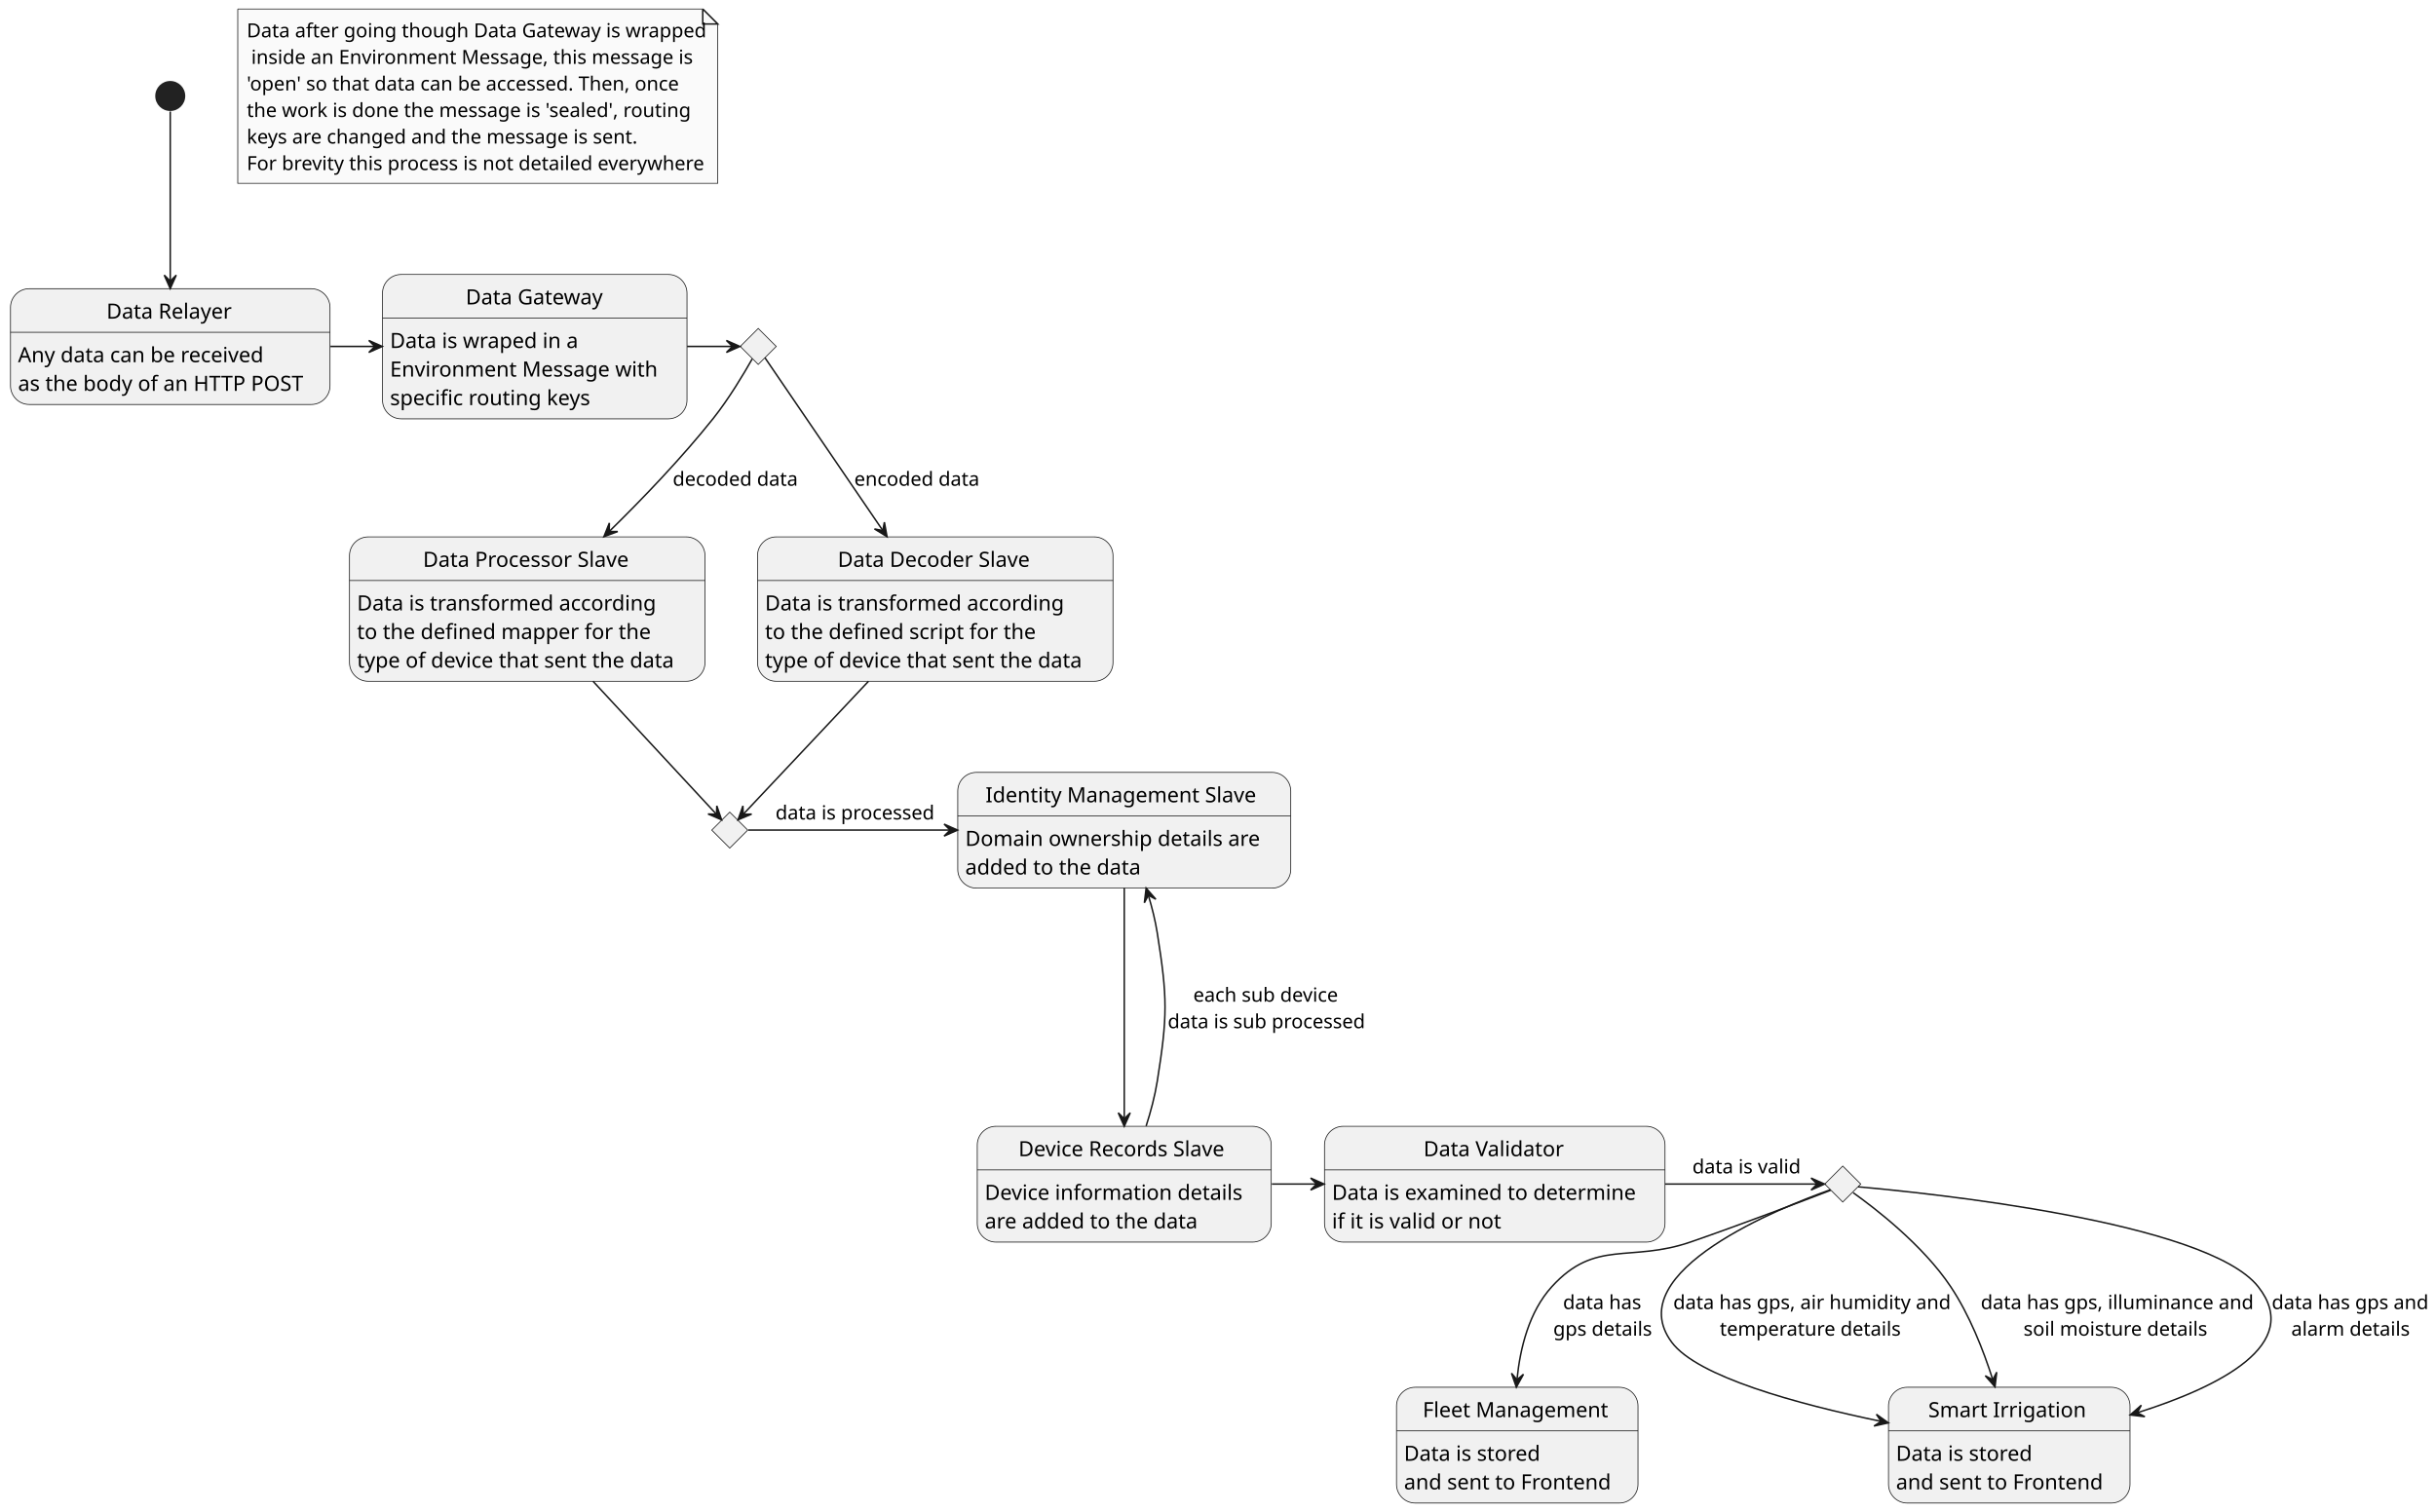
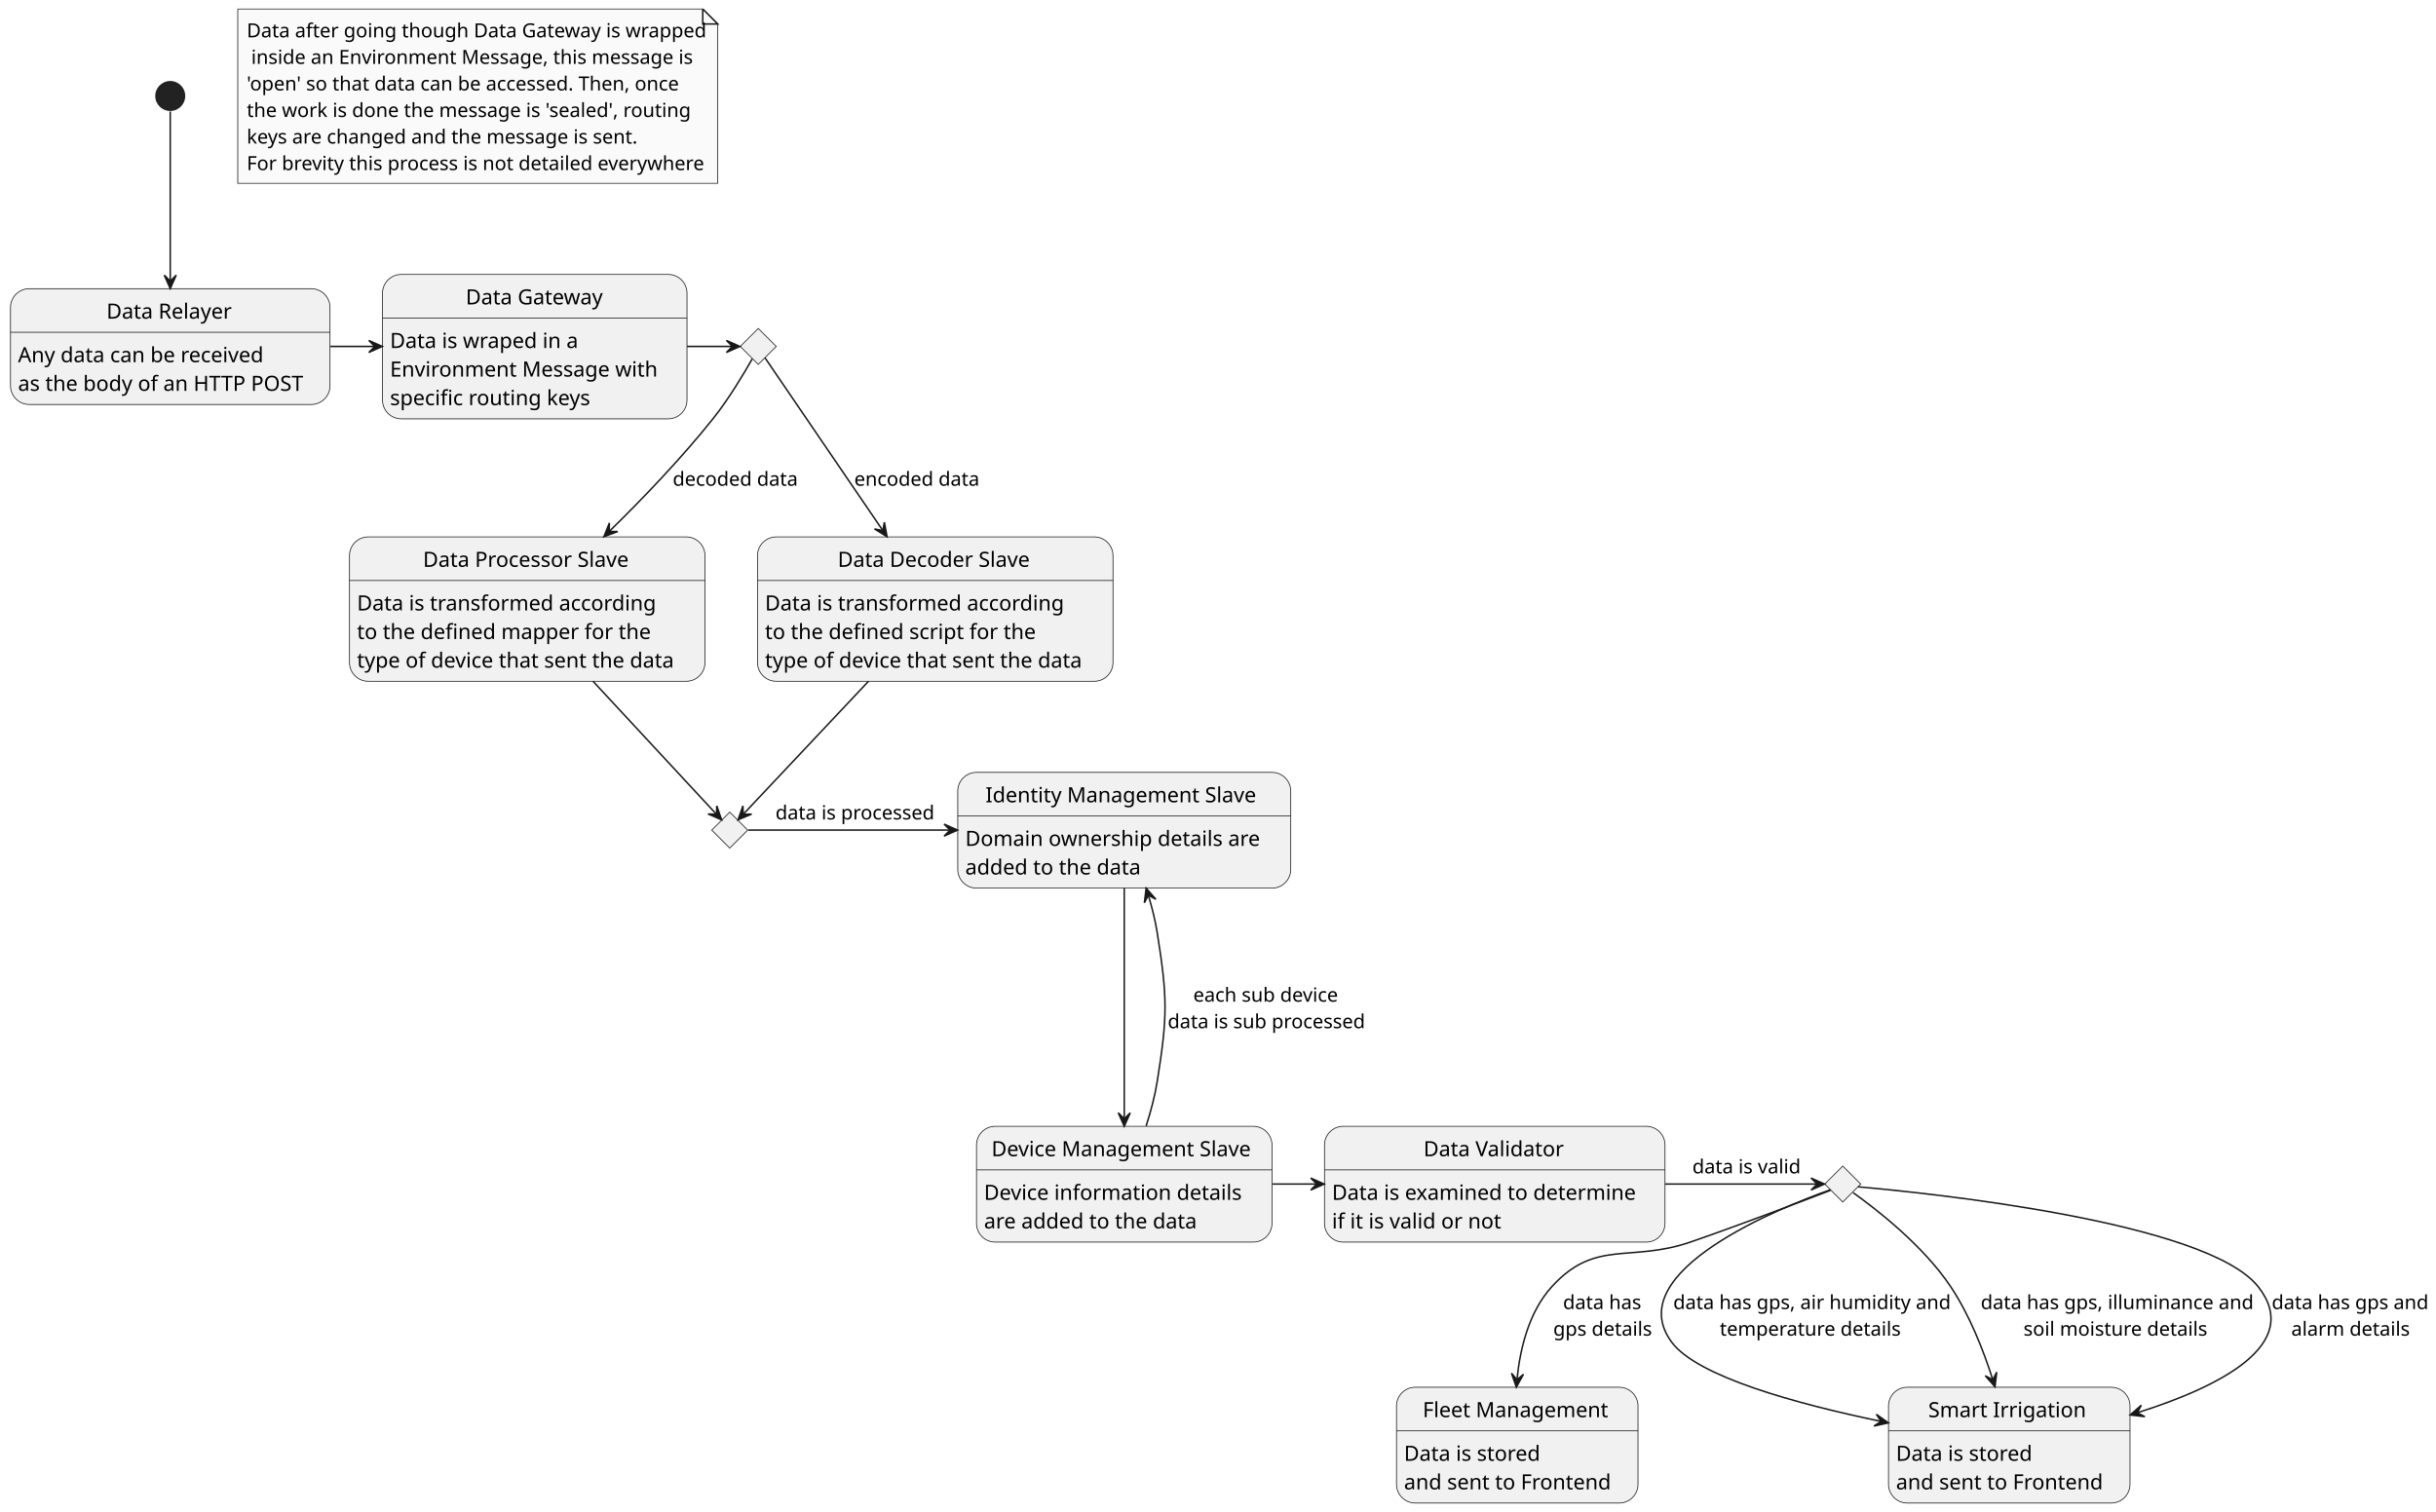
<svg xmlns="http://www.w3.org/2000/svg" contentStyleType="text/css" height="1008px" preserveAspectRatio="none" style="width:1624px;height:1008px;background:#FFFFFF;" version="1.1" viewBox="0 0 1624 1008" width="1624px" zoomAndPan="magnify">
  <defs />
  <g>
    <g id="elem_N1">
      <path d="M158.5,6 L158.5,122.236 L478.5,122.236 L478.5,16 L468.5,6 L158.5,6 " fill="#FAFAFA" style="stroke:#181818;stroke-width:0.5;" />
      <path d="M468.5,6 L468.5,16 L478.5,16 L468.5,6 " fill="#FAFAFA" style="stroke:#181818;stroke-width:1.0;" />
      <text fill="#000000" font-family="sans-serif" font-size="13" lengthAdjust="spacing" textLength="299" x="164.5" y="24.897">Data after going though Data Gateway is wrapped</text>
      <text fill="#000000" font-family="sans-serif" font-size="13" lengthAdjust="spacing" textLength="286" x="167.5" y="42.603">inside an Environment Message, this message is</text>
      <text fill="#000000" font-family="sans-serif" font-size="13" lengthAdjust="spacing" textLength="281" x="164.5" y="60.309">'open' so that data can be accessed. Then, once</text>
      <text fill="#000000" font-family="sans-serif" font-size="13" lengthAdjust="spacing" textLength="288" x="164.5" y="78.015">the work is done the message is 'sealed', routing</text>
      <text fill="#000000" font-family="sans-serif" font-size="13" lengthAdjust="spacing" textLength="253" x="164.5" y="95.721">keys are changed and the message is sent.</text>
      <text fill="#000000" font-family="sans-serif" font-size="13" lengthAdjust="spacing" textLength="299" x="164.5" y="113.427">For brevity this process is not detailed everywhere</text>
    </g>
    <g id="DataRelayer">
      <rect fill="#F1F1F1" height="77.204" rx="12.5" ry="12.5" style="stroke:#181818;stroke-width:0.5;" width="213" x="7" y="192.5" />
      <line style="stroke:#181818;stroke-width:0.5;" x1="7" x2="220" y1="221.568" y2="221.568" />
      <text fill="#000000" font-family="sans-serif" font-size="14" lengthAdjust="spacing" textLength="85" x="71" y="212.466">Data Relayer</text>
      <text fill="#000000" font-family="sans-serif" font-size="14" lengthAdjust="spacing" textLength="169" x="12" y="241.534">Any data can be received</text>
      <text fill="#000000" font-family="sans-serif" font-size="14" lengthAdjust="spacing" textLength="193" x="12" y="260.602">as the body of an HTTP POST</text>
    </g>
    <g id="DataGateway">
      <rect fill="#F1F1F1" height="96.272" rx="12.5" ry="12.5" style="stroke:#181818;stroke-width:0.5;" width="203" x="255" y="183" />
      <line style="stroke:#181818;stroke-width:0.5;" x1="255" x2="458" y1="212.068" y2="212.068" />
      <text fill="#000000" font-family="sans-serif" font-size="14" lengthAdjust="spacing" textLength="92" x="310.5" y="202.966">Data Gateway</text>
      <text fill="#000000" font-family="sans-serif" font-size="14" lengthAdjust="spacing" textLength="130" x="260" y="232.034">Data is wraped in a</text>
      <text fill="#000000" font-family="sans-serif" font-size="14" lengthAdjust="spacing" textLength="183" x="260" y="251.102">Environment Message with</text>
      <text fill="#000000" font-family="sans-serif" font-size="14" lengthAdjust="spacing" textLength="138" x="260" y="270.17">specific routing keys</text>
    </g>
    <g id="elem_decoded_or_encoded">
      <polygon fill="#F1F1F1" points="505.5,219,517.5,231,505.5,243,493.5,231,505.5,219" style="stroke:#181818;stroke-width:0.5;" />
    </g>
    <g id="Processor">
      <rect fill="#F1F1F1" height="96.272" rx="12.5" ry="12.5" style="stroke:#181818;stroke-width:0.5;" width="237" x="233" y="358" />
      <line style="stroke:#181818;stroke-width:0.5;" x1="233" x2="470" y1="387.068" y2="387.068" />
      <text fill="#000000" font-family="sans-serif" font-size="14" lengthAdjust="spacing" textLength="139" x="282" y="377.966">Data Processor Slave</text>
      <text fill="#000000" font-family="sans-serif" font-size="14" lengthAdjust="spacing" textLength="205" x="238" y="407.034">Data is transformed according</text>
      <text fill="#000000" font-family="sans-serif" font-size="14" lengthAdjust="spacing" textLength="201" x="238" y="426.102">to the defined mapper for the</text>
      <text fill="#000000" font-family="sans-serif" font-size="14" lengthAdjust="spacing" textLength="217" x="238" y="445.17">type of device that sent the data</text>
    </g>
    <g id="Decoder">
      <rect fill="#F1F1F1" height="96.272" rx="12.5" ry="12.5" style="stroke:#181818;stroke-width:0.5;" width="237" x="505" y="358" />
      <line style="stroke:#181818;stroke-width:0.5;" x1="505" x2="742" y1="387.068" y2="387.068" />
      <text fill="#000000" font-family="sans-serif" font-size="14" lengthAdjust="spacing" textLength="130" x="558.5" y="377.966">Data Decoder Slave</text>
      <text fill="#000000" font-family="sans-serif" font-size="14" lengthAdjust="spacing" textLength="205" x="510" y="407.034">Data is transformed according</text>
      <text fill="#000000" font-family="sans-serif" font-size="14" lengthAdjust="spacing" textLength="186" x="510" y="426.102">to the defined script for the</text>
      <text fill="#000000" font-family="sans-serif" font-size="14" lengthAdjust="spacing" textLength="217" x="510" y="445.17">type of device that sent the data</text>
    </g>
    <g id="elem_is_processed">
      <polygon fill="#F1F1F1" points="486.5,541.5,498.5,553.5,486.5,565.5,474.5,553.5,486.5,541.5" style="stroke:#181818;stroke-width:0.5;" />
    </g>
    <g id="Identity">
      <rect fill="#F1F1F1" height="77.204" rx="12.5" ry="12.5" style="stroke:#181818;stroke-width:0.5;" width="222" x="638.5" y="515" />
      <line style="stroke:#181818;stroke-width:0.5;" x1="638.5" x2="860.5" y1="544.068" y2="544.068" />
      <text fill="#000000" font-family="sans-serif" font-size="14" lengthAdjust="spacing" textLength="185" x="657" y="534.966">Identity Management Slave</text>
      <text fill="#000000" font-family="sans-serif" font-size="14" lengthAdjust="spacing" textLength="202" x="643.5" y="564.034">Domain ownership details are</text>
      <text fill="#000000" font-family="sans-serif" font-size="14" lengthAdjust="spacing" textLength="120" x="643.5" y="583.102">added to the data</text>
    </g>
    <g id="Validator">
      <rect fill="#F1F1F1" height="77.204" rx="12.5" ry="12.5" style="stroke:#181818;stroke-width:0.5;" width="227" x="883" y="751" />
      <line style="stroke:#181818;stroke-width:0.5;" x1="883" x2="1110" y1="780.068" y2="780.068" />
      <text fill="#000000" font-family="sans-serif" font-size="14" lengthAdjust="spacing" textLength="95" x="949" y="770.966">Data Validator</text>
      <text fill="#000000" font-family="sans-serif" font-size="14" lengthAdjust="spacing" textLength="207" x="888" y="800.034">Data is examined to determine</text>
      <text fill="#000000" font-family="sans-serif" font-size="14" lengthAdjust="spacing" textLength="117" x="888" y="819.102">if it is valid or not</text>
    </g>
    <g id="Records">
-       <rect fill="#F1F1F1" height="77.204" rx="12.5" ry="12.5" style="stroke:#181818;stroke-width:0.5;" width="196" x="651.5" y="751" />
-       <line style="stroke:#181818;stroke-width:0.5;" x1="651.5" x2="847.5" y1="780.068" y2="780.068" />
-       <text fill="#000000" font-family="sans-serif" font-size="14" lengthAdjust="spacing" textLength="141" x="679" y="770.966">Device Records Slave</text>
-       <text fill="#000000" font-family="sans-serif" font-size="14" lengthAdjust="spacing" textLength="176" x="656.5" y="800.034">Device information details</text>
-       <text fill="#000000" font-family="sans-serif" font-size="14" lengthAdjust="spacing" textLength="146" x="656.5" y="819.102">are added to the data</text>
+       <rect fill="#F1F1F1" height="77.204" rx="12.5" ry="12.5" style="stroke:#181818;stroke-width:0.5;" width="197" x="651" y="751" />
+       <line style="stroke:#181818;stroke-width:0.5;" x1="651" x2="848" y1="780.068" y2="780.068" />
+       <text fill="#000000" font-family="sans-serif" font-size="14" lengthAdjust="spacing" textLength="177" x="661" y="770.966">Device Management Slave</text>
+       <text fill="#000000" font-family="sans-serif" font-size="14" lengthAdjust="spacing" textLength="176" x="656" y="800.034">Device information details</text>
+       <text fill="#000000" font-family="sans-serif" font-size="14" lengthAdjust="spacing" textLength="146" x="656" y="819.102">are added to the data</text>
    </g>
    <g id="elem_has_gps">
      <polygon fill="#F1F1F1" points="1228.5,777.5,1240.5,789.5,1228.5,801.5,1216.5,789.5,1228.5,777.5" style="stroke:#181818;stroke-width:0.5;" />
    </g>
    <g id="Fleet">
      <rect fill="#F1F1F1" height="77.204" rx="12.5" ry="12.5" style="stroke:#181818;stroke-width:0.5;" width="161" x="931" y="925" />
      <line style="stroke:#181818;stroke-width:0.5;" x1="931" x2="1092" y1="954.068" y2="954.068" />
      <text fill="#000000" font-family="sans-serif" font-size="14" lengthAdjust="spacing" textLength="126" x="948.5" y="944.966">Fleet Management</text>
      <text fill="#000000" font-family="sans-serif" font-size="14" lengthAdjust="spacing" textLength="93" x="936" y="974.034">Data is stored</text>
      <text fill="#000000" font-family="sans-serif" font-size="14" lengthAdjust="spacing" textLength="141" x="936" y="993.102">and sent to Frontend</text>
    </g>
    <g id="Irrigation">
      <rect fill="#F1F1F1" height="77.204" rx="12.5" ry="12.5" style="stroke:#181818;stroke-width:0.5;" width="161" x="1259" y="925" />
      <line style="stroke:#181818;stroke-width:0.5;" x1="1259" x2="1420" y1="954.068" y2="954.068" />
      <text fill="#000000" font-family="sans-serif" font-size="14" lengthAdjust="spacing" textLength="108" x="1285.5" y="944.966">Smart Irrigation</text>
      <text fill="#000000" font-family="sans-serif" font-size="14" lengthAdjust="spacing" textLength="93" x="1264" y="974.034">Data is stored</text>
      <text fill="#000000" font-family="sans-serif" font-size="14" lengthAdjust="spacing" textLength="141" x="1264" y="993.102">and sent to Frontend</text>
    </g>
    <ellipse cx="113.5" cy="64" fill="#222222" rx="10" ry="10" style="stroke:none;stroke-width:1.0;" />
    <g id="link_*start_DataRelayer">
      <path d="M113.5,74.34 C113.5,95.68 113.5,149.09 113.5,187.39 " fill="none" id="*start-to-DataRelayer" style="stroke:#181818;stroke-width:1.0;" />
      <polygon fill="#181818" points="113.5,192.45,117.5,183.45,113.5,187.45,109.5,183.45,113.5,192.45" style="stroke:#181818;stroke-width:1.0;" />
    </g>
    <g id="link_DataRelayer_DataGateway">
      <path d="M220.29,231 C230.1,231 239.92,231 249.74,231 " fill="none" id="DataRelayer-to-DataGateway" style="stroke:#181818;stroke-width:1.0;" />
      <polygon fill="#181818" points="254.87,231,245.87,227,249.87,231,245.87,235,254.87,231" style="stroke:#181818;stroke-width:1.0;" />
    </g>
    <g id="link_DataGateway_decoded_or_encoded">
      <path d="M458.06,231 C468.06,231 478.05,231 488.04,231 " fill="none" id="DataGateway-to-decoded_or_encoded" style="stroke:#181818;stroke-width:1.0;" />
      <polygon fill="#181818" points="493.27,231,484.27,227,488.27,231,484.27,235,493.27,231" style="stroke:#181818;stroke-width:1.0;" />
    </g>
    <g id="link_decoded_or_encoded_Processor">
      <path d="M501.47,239.32 C496.08,248.85 486,265.83 475.5,279 C454.53,305.32 428.78,332.2 406.19,354.34 " fill="none" id="decoded_or_encoded-to-Processor" style="stroke:#181818;stroke-width:1.0;" />
      <polygon fill="#181818" points="402.59,357.85,411.825,354.426,406.168,354.358,406.237,348.701,402.59,357.85" style="stroke:#181818;stroke-width:1.0;" />
      <text fill="#000000" font-family="sans-serif" font-size="13" lengthAdjust="spacing" textLength="82" x="448.5" y="323.897">decoded data</text>
    </g>
    <g id="link_decoded_or_encoded_Decoder">
      <path d="M509.98,238.57 C522.72,257.25 560.06,311.98 588.46,353.63 " fill="none" id="decoded_or_encoded-to-Decoder" style="stroke:#181818;stroke-width:1.0;" />
      <polygon fill="#181818" points="591.36,357.87,589.596,348.18,588.544,353.739,582.986,352.686,591.36,357.87" style="stroke:#181818;stroke-width:1.0;" />
      <text fill="#000000" font-family="sans-serif" font-size="13" lengthAdjust="spacing" textLength="82" x="569.5" y="323.897">encoded data</text>
    </g>
    <g id="link_Decoder_is_processed">
      <path d="M579.02,454.24 C549.09,486.02 512.16,525.24 495.46,542.99 " fill="none" id="Decoder-to-is_processed" style="stroke:#181818;stroke-width:1.0;" />
      <polygon fill="#181818" points="492.03,546.63,501.111,542.818,495.457,542.989,495.286,537.335,492.03,546.63" style="stroke:#181818;stroke-width:1.0;" />
    </g>
    <g id="link_Processor_is_processed">
      <path d="M395.33,454.24 C424.57,485.76 460.6,524.59 477.25,542.54 " fill="none" id="Processor-to-is_processed" style="stroke:#181818;stroke-width:1.0;" />
      <polygon fill="#181818" points="481.06,546.63,477.88,537.309,477.663,542.962,472.01,542.745,481.06,546.63" style="stroke:#181818;stroke-width:1.0;" />
    </g>
    <g id="link_is_processed_Identity">
      <path d="M498.83,553.5 C523.23,553.5 579.93,553.5 633.23,553.5 " fill="none" id="is_processed-to-Identity" style="stroke:#181818;stroke-width:1.0;" />
      <polygon fill="#181818" points="638.38,553.5,629.38,549.5,633.38,553.5,629.38,557.5,638.38,553.5" style="stroke:#181818;stroke-width:1.0;" />
      <text fill="#000000" font-family="sans-serif" font-size="13" lengthAdjust="spacing" textLength="103" x="517" y="546.397">data is processed</text>
    </g>
    <g id="link_Validator_has_gps">
      <path d="M1110.12,789.5 C1149.49,789.5 1189.23,789.5 1211.18,789.5 " fill="none" id="Validator-to-has_gps" style="stroke:#181818;stroke-width:1.0;" />
      <polygon fill="#181818" points="1216.37,789.5,1207.37,785.5,1211.37,789.5,1207.37,793.5,1216.37,789.5" style="stroke:#181818;stroke-width:1.0;" />
      <text fill="#000000" font-family="sans-serif" font-size="13" lengthAdjust="spacing" textLength="70" x="1128.25" y="782.397">data is valid</text>
    </g>
    <g id="link_Identity_Records">
      <path d="M749.5,592.1 C749.5,634.06 749.5,701.82 749.5,745.76 " fill="none" id="Identity-to-Records" style="stroke:#181818;stroke-width:1.0;" />
      <polygon fill="#181818" points="749.5,751,753.5,742,749.5,746,745.5,742,749.5,751" style="stroke:#181818;stroke-width:1.0;" />
    </g>
    <g id="link_Records_Identity">
      <path d="M764.09,750.82 C767.16,741.24 769.93,730.86 771.5,721 C778.4,677.54 778.4,665.46 771.5,622 C770.2,613.83 768.08,605.31 765.64,597.18 " fill="none" id="Records-to-Identity" style="stroke:#181818;stroke-width:1.0;" />
      <polygon fill="#181818" points="764.09,592.18,762.92,601.959,765.563,596.958,770.565,599.602,764.09,592.18" style="stroke:#181818;stroke-width:1.0;" />
      <text fill="#000000" font-family="sans-serif" font-size="13" lengthAdjust="spacing" textLength="94" x="795.5" y="667.897">each sub device</text>
      <text fill="#000000" font-family="sans-serif" font-size="13" lengthAdjust="spacing" textLength="128" x="778.5" y="685.603">data is sub processed</text>
    </g>
    <g id="link_Records_Validator">
-       <path d="M847.91,789.5 C857.8,789.5 867.68,789.5 877.57,789.5 " fill="none" id="Records-to-Validator" style="stroke:#181818;stroke-width:1.0;" />
-       <polygon fill="#181818" points="882.74,789.5,873.74,785.5,877.74,789.5,873.74,793.5,882.74,789.5" style="stroke:#181818;stroke-width:1.0;" />
+       <path d="M848.4,789.5 C858.17,789.5 867.94,789.5 877.71,789.5 " fill="none" id="Records-to-Validator" style="stroke:#181818;stroke-width:1.0;" />
+       <polygon fill="#181818" points="882.82,789.5,873.82,785.5,877.82,789.5,873.82,793.5,882.82,789.5" style="stroke:#181818;stroke-width:1.0;" />
    </g>
    <g id="link_has_gps_Fleet">
      <path d="M1220.43,793.63 C1203.36,800.23 1162.31,815.93 1127.5,828 C1086.47,842.23 1063.71,825.86 1034.5,858 C1019.41,874.6 1013.44,898.8 1011.34,919.72 " fill="none" id="has_gps-to-Fleet" style="stroke:#181818;stroke-width:1.0;" />
      <polygon fill="#181818" points="1010.89,924.97,1015.648,916.347,1011.319,919.989,1007.678,915.66,1010.89,924.97" style="stroke:#181818;stroke-width:1.0;" />
      <text fill="#000000" font-family="sans-serif" font-size="13" lengthAdjust="spacing" textLength="51" x="1042" y="872.897">data has</text>
      <text fill="#000000" font-family="sans-serif" font-size="13" lengthAdjust="spacing" textLength="64" x="1035.5" y="890.603">gps details</text>
    </g>
    <g id="link_has_gps_Irrigation">
      <path d="M1220.28,793.31 C1188.78,804.5 1079.24,847.61 1114.5,895 C1131.6,917.99 1197.71,936.07 1253.88,947.72 " fill="none" id="has_gps-to-Irrigation" style="stroke:#181818;stroke-width:1.0;" />
      <polygon fill="#181818" points="1258.94,948.75,1250.922,943.031,1254.041,947.75,1249.322,950.87,1258.94,948.75" style="stroke:#181818;stroke-width:1.0;" />
      <text fill="#000000" font-family="sans-serif" font-size="13" lengthAdjust="spacing" textLength="180" x="1115.5" y="872.897">data has gps, air humidity and</text>
      <text fill="#000000" font-family="sans-serif" font-size="13" lengthAdjust="spacing" textLength="118" x="1146.5" y="890.603">temperature details</text>
    </g>
    <g id="link_has_gps_Irrigation">
      <path d="M1235.44,795.28 C1249.57,805.33 1281.89,830.05 1300.5,858 C1312.97,876.72 1322.15,899.97 1328.46,919.78 " fill="none" id="has_gps-to-Irrigation-1" style="stroke:#181818;stroke-width:1.0;" />
      <polygon fill="#181818" points="1330,924.74,1331.143,914.958,1328.514,919.966,1323.505,917.336,1330,924.74" style="stroke:#181818;stroke-width:1.0;" />
      <text fill="#000000" font-family="sans-serif" font-size="13" lengthAdjust="spacing" textLength="176" x="1320.5" y="872.897">data has gps, illuminance and</text>
      <text fill="#000000" font-family="sans-serif" font-size="13" lengthAdjust="spacing" textLength="119" x="1349" y="890.603">soil moisture details</text>
    </g>
    <g id="link_has_gps_Irrigation">
      <path d="M1238.8,791.36 C1284.86,795.42 1471.25,814.41 1505.5,858 C1535.67,896.41 1479.93,924.58 1425.08,941.93 " fill="none" id="has_gps-to-Irrigation-2" style="stroke:#181818;stroke-width:1.0;" />
      <polygon fill="#181818" points="1420.12,943.47,1429.902,944.614,1424.894,941.984,1427.524,936.975,1420.12,943.47" style="stroke:#181818;stroke-width:1.0;" />
      <text fill="#000000" font-family="sans-serif" font-size="13" lengthAdjust="spacing" textLength="102" x="1514.5" y="872.897">data has gps and</text>
      <text fill="#000000" font-family="sans-serif" font-size="13" lengthAdjust="spacing" textLength="76" x="1527.5" y="890.603">alarm details</text>
    </g>
  </g>
</svg>
